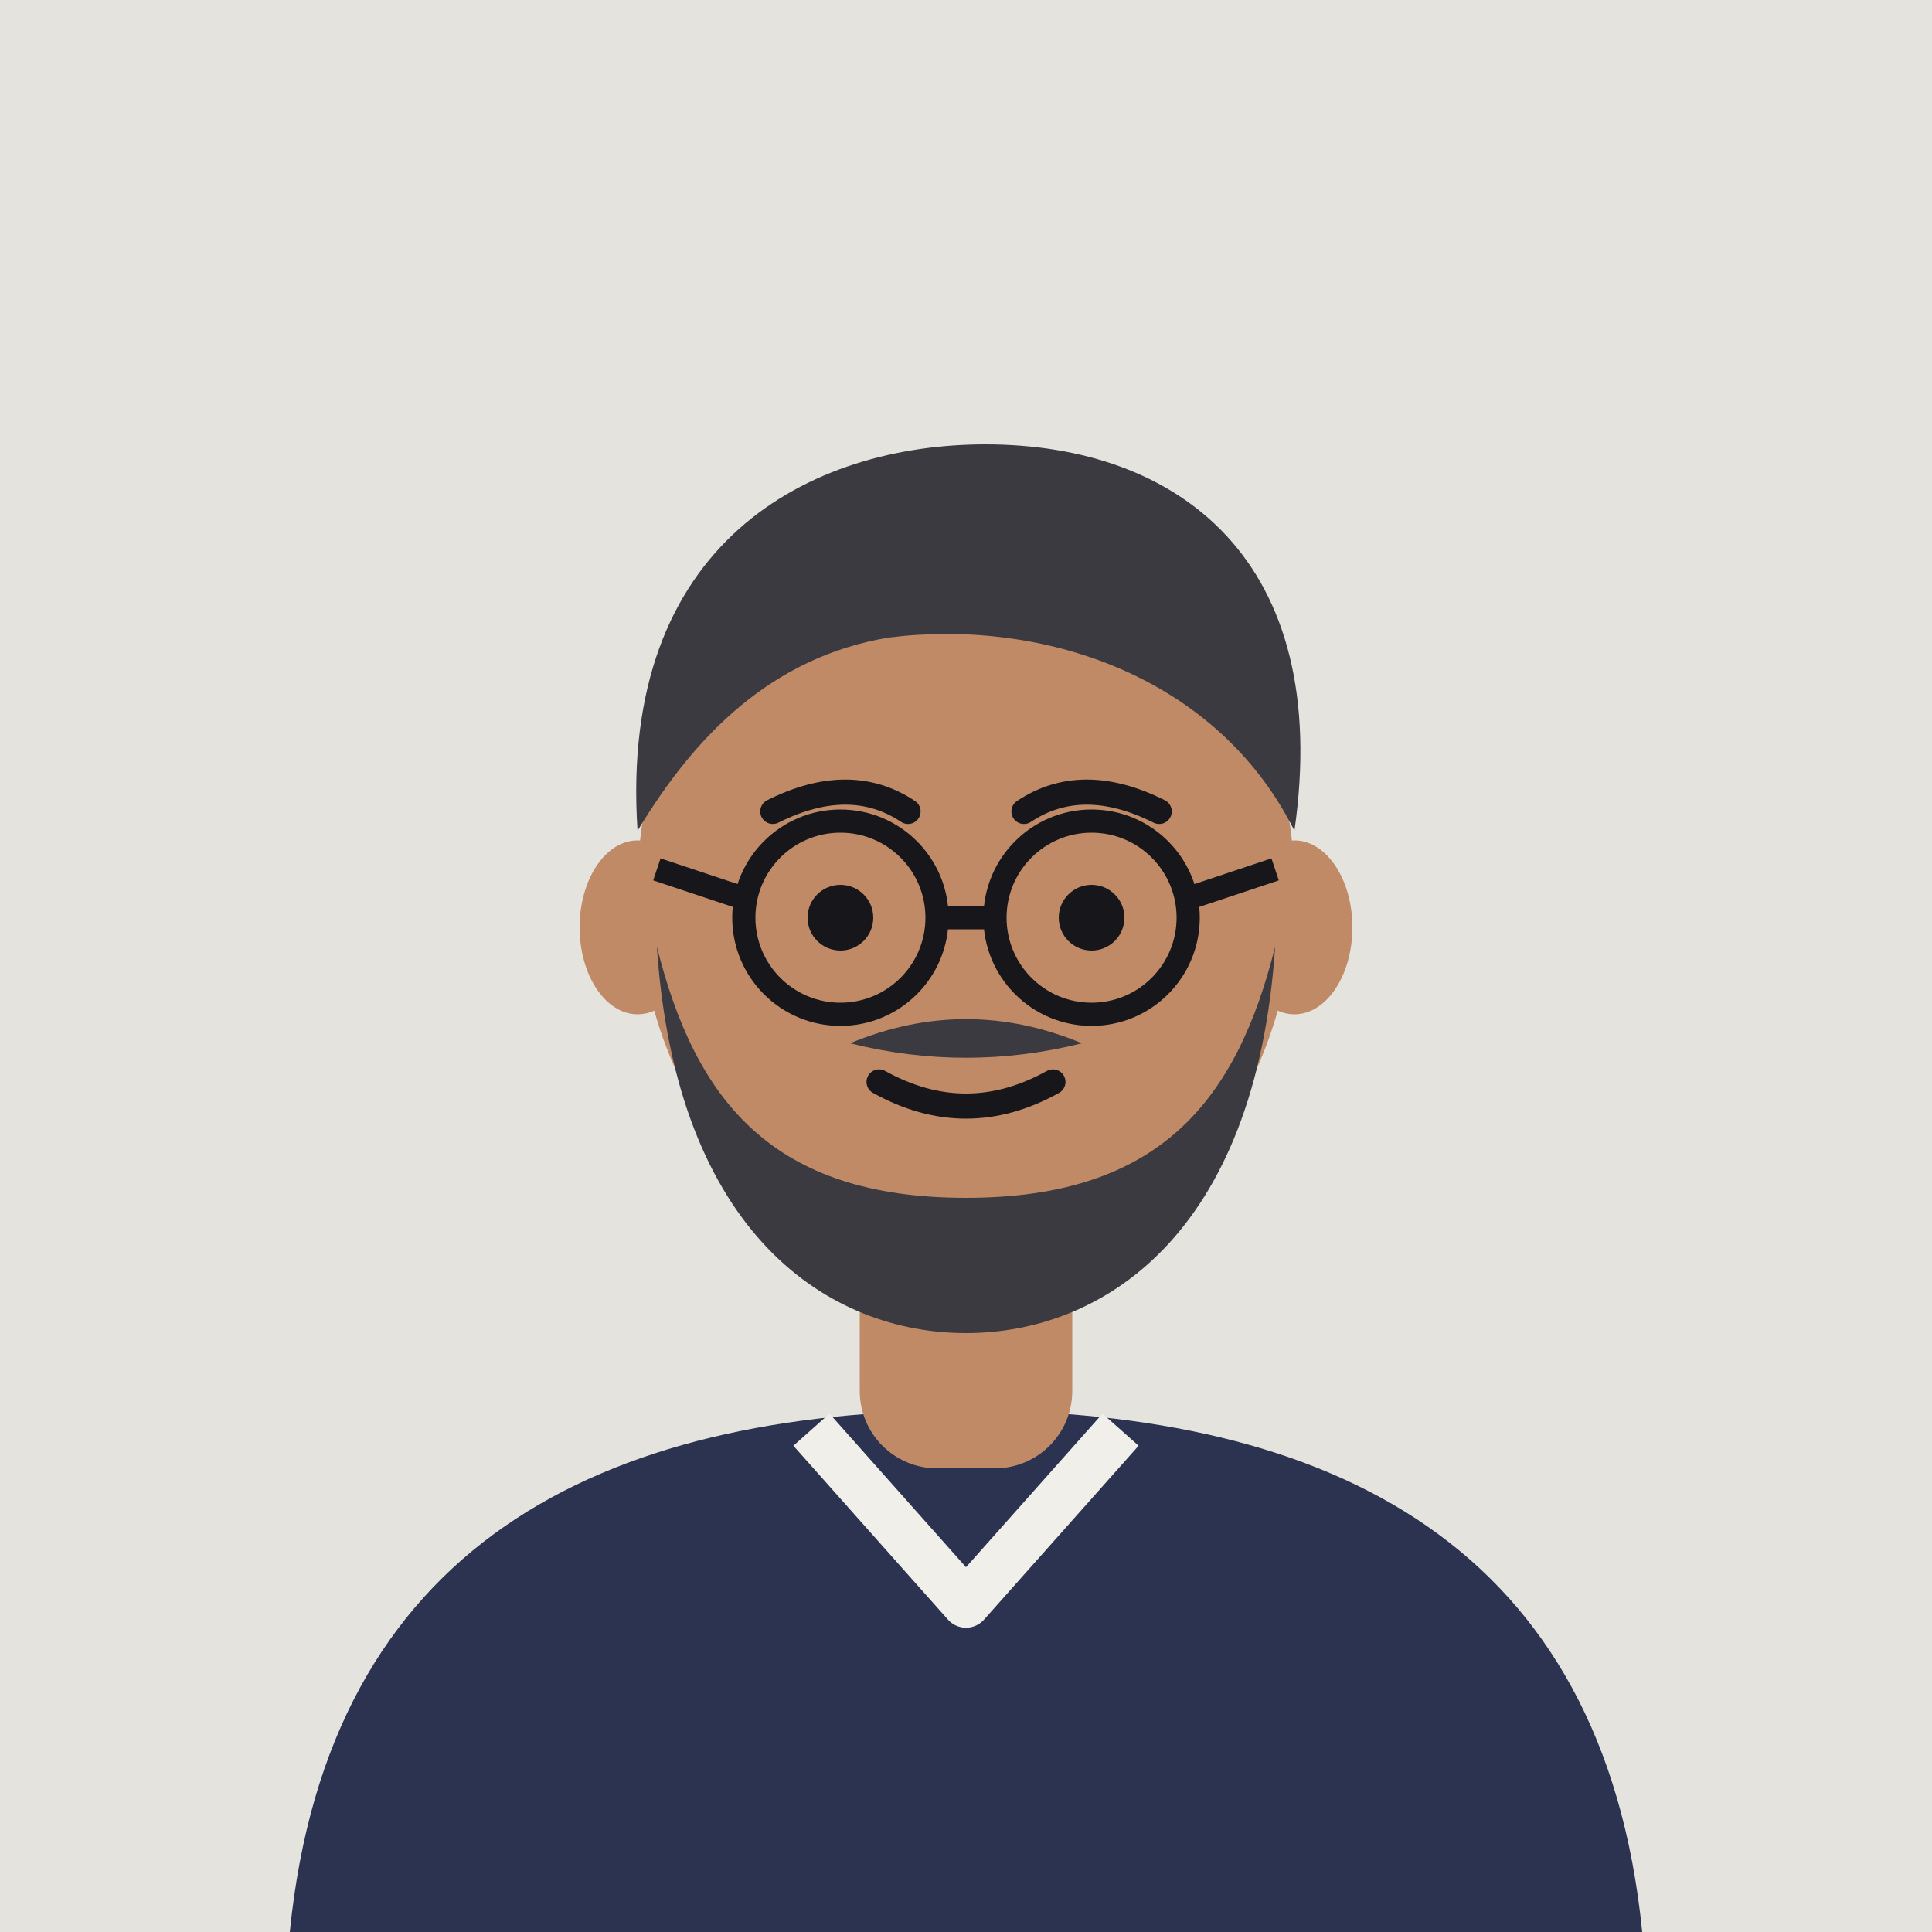
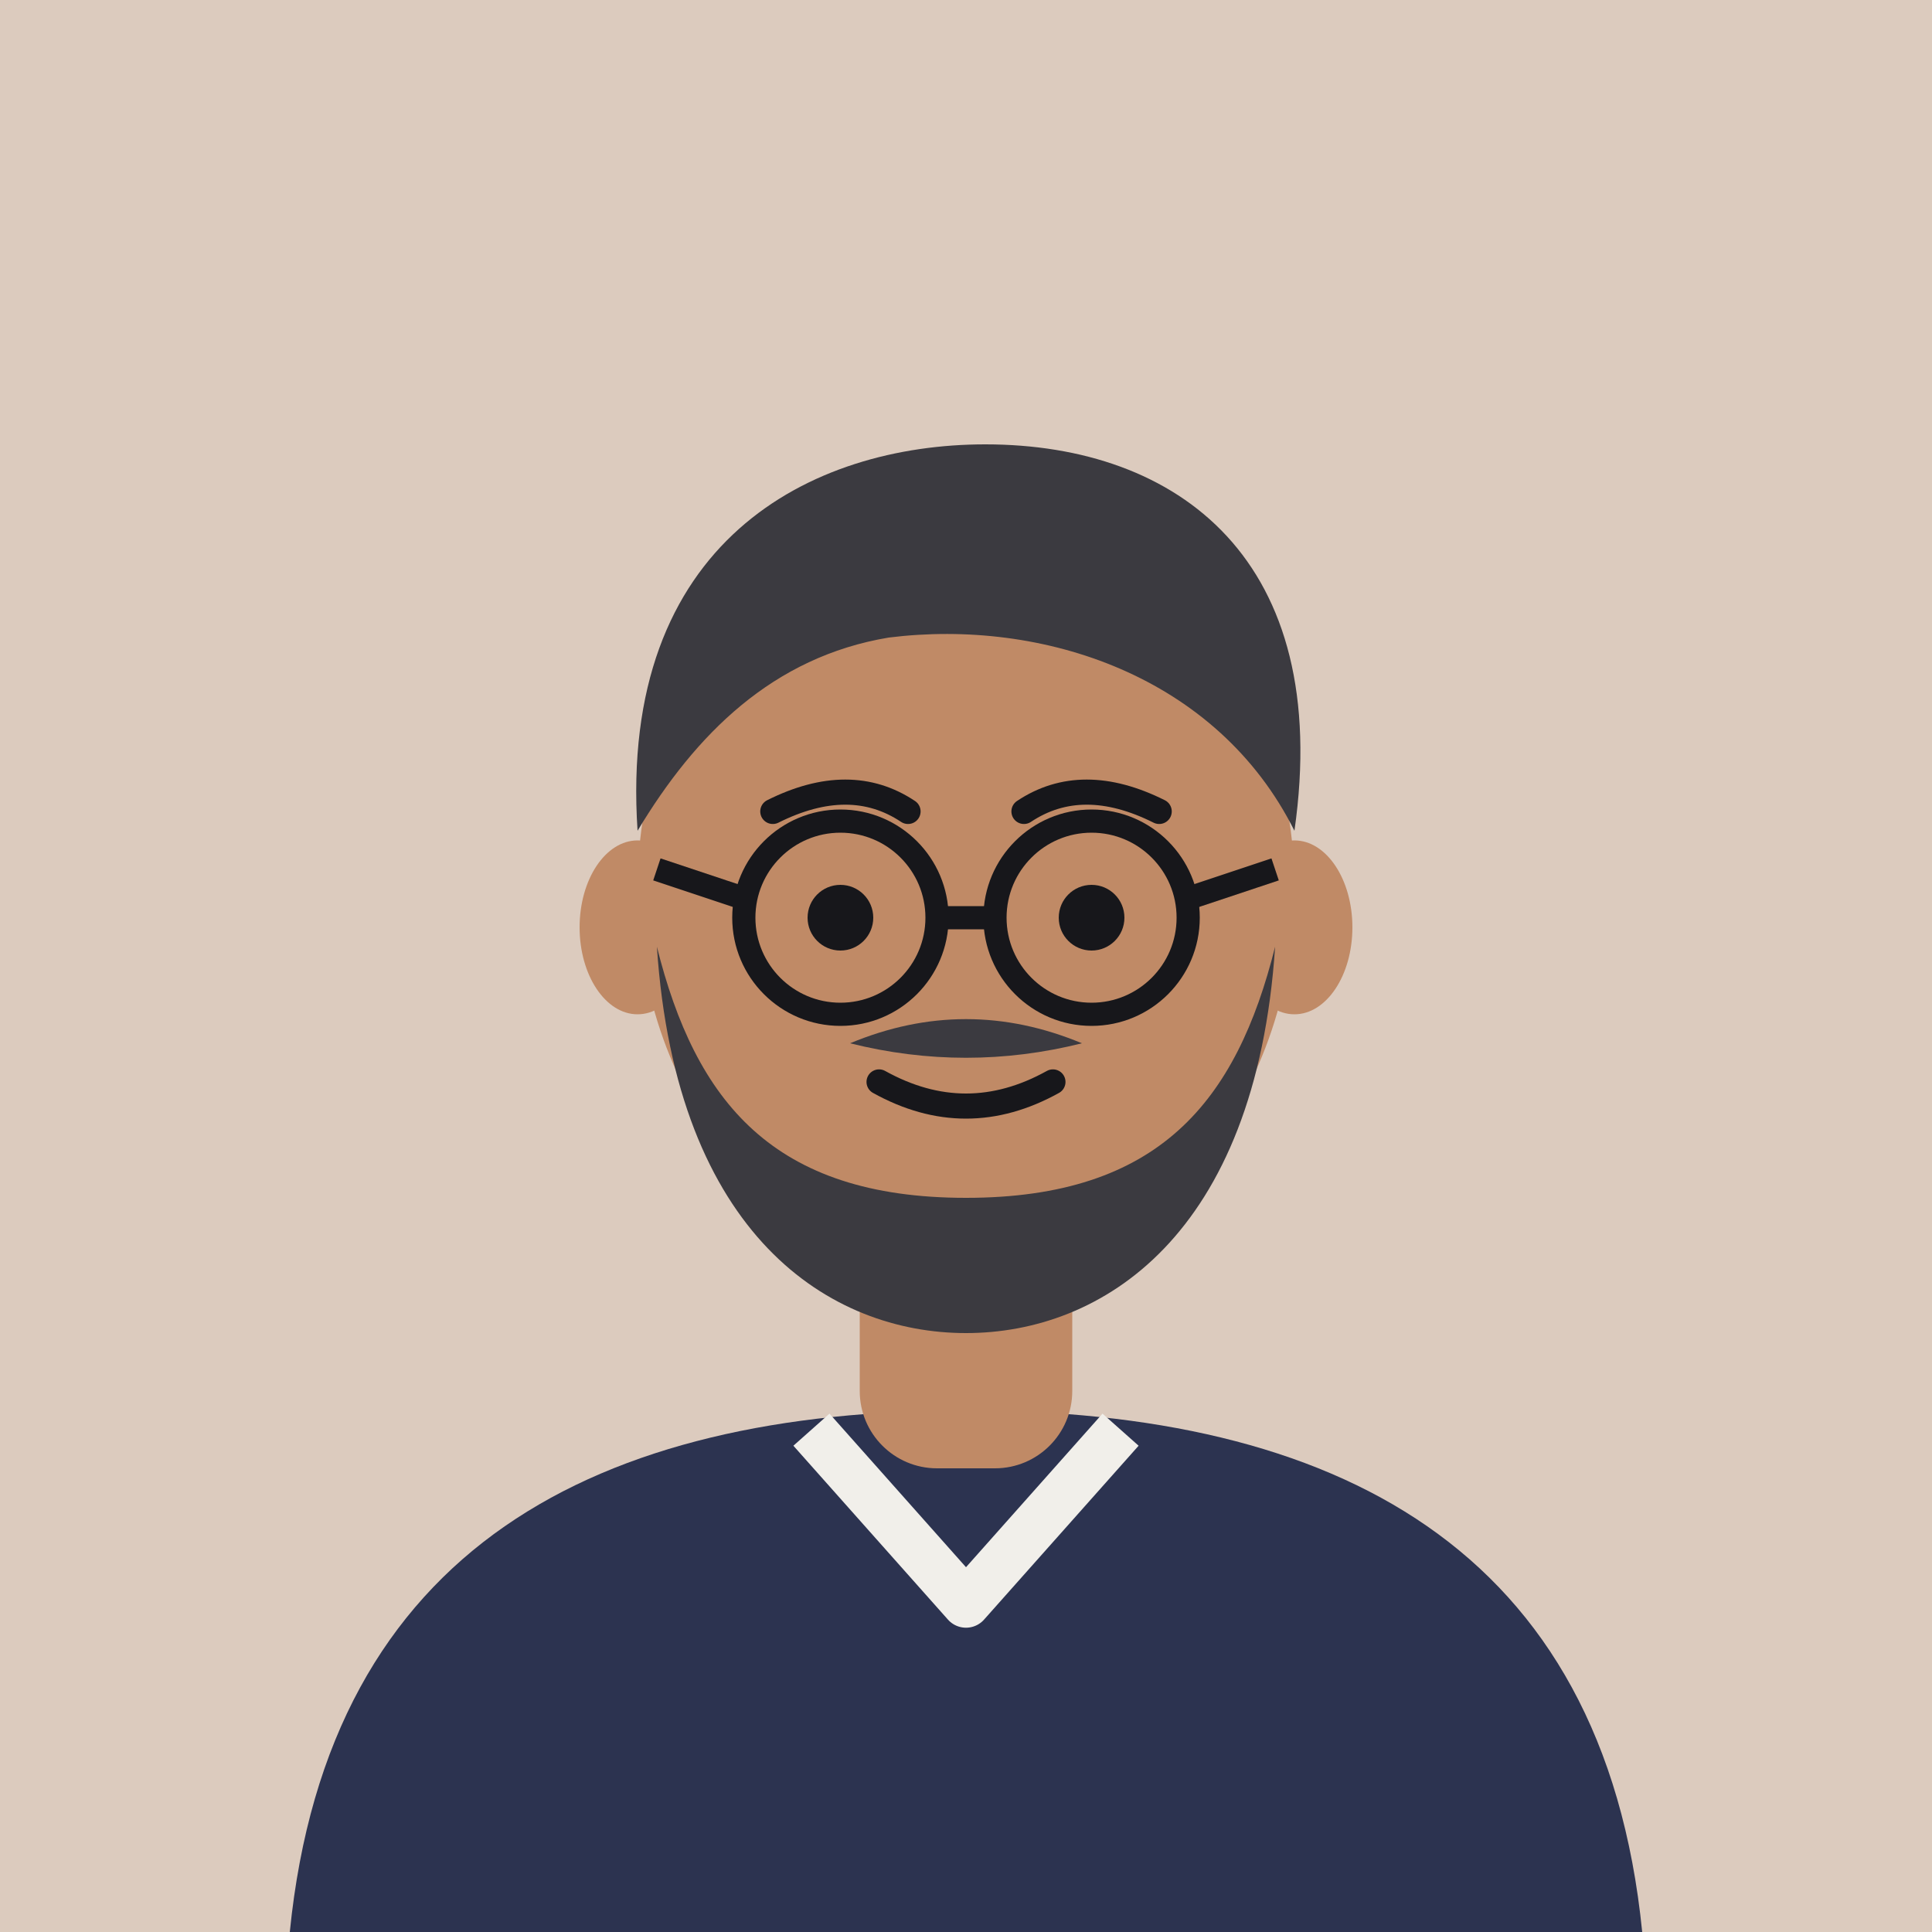
<svg xmlns="http://www.w3.org/2000/svg" viewBox="0 0 200 200" role="img">
-   <rect width="200" height="200" fill="#e5e3de" />
+   <rect width="200" height="200" fill="#dccbbe" />
  <path d="M30 200 C34 160 62 146 100 146 C138 146 166 160 170 200 Z" fill="#2c3350" />
  <path d="M84 148 L100 166 L116 148" fill="none" stroke="#f1efea" stroke-width="5" stroke-linejoin="round" />
  <rect x="89" y="122" width="22" height="30" rx="8" fill="#c08a66" />
  <ellipse cx="100" cy="92" rx="34" ry="40" fill="#c08a66" />
  <ellipse cx="66" cy="96" rx="6" ry="9" fill="#c08a66" />
  <ellipse cx="134" cy="96" rx="6" ry="9" fill="#c08a66" />
  <path d="M66 86 C64 56 84 46 102 46 C122 46 138 58 134 86 C126 70 108 64 92 66 C80 68 72 76 66 86 Z" fill="#3b3a40" />
  <path d="M68 98 C70 128 86 138 100 138 C114 138 130 128 132 98 C128 114 120 124 100 124 C80 124 72 114 68 98 Z" fill="#3b3a40" />
  <path d="M88 108 Q100 103 112 108 Q100 111 88 108 Z" fill="#3b3a40" />
  <path d="M80 84 Q88 80 94 84 M106 84 Q112 80 120 84" stroke="#17171b" stroke-width="2.6" fill="none" stroke-linecap="round" />
  <circle cx="87" cy="95" r="3.4" fill="#17171b" />
  <circle cx="113" cy="95" r="3.4" fill="#17171b" />
  <path d="M91 112 Q100 117 109 112" stroke="#17171b" stroke-width="2.6" fill="none" stroke-linecap="round" />
  <g fill="none" stroke="#17171b" stroke-width="2.4">
    <circle cx="87" cy="95" r="10" />
    <circle cx="113" cy="95" r="10" />
    <path d="M97 95 H103 M77 93 L68 90 M123 93 L132 90" />
  </g>
</svg>
